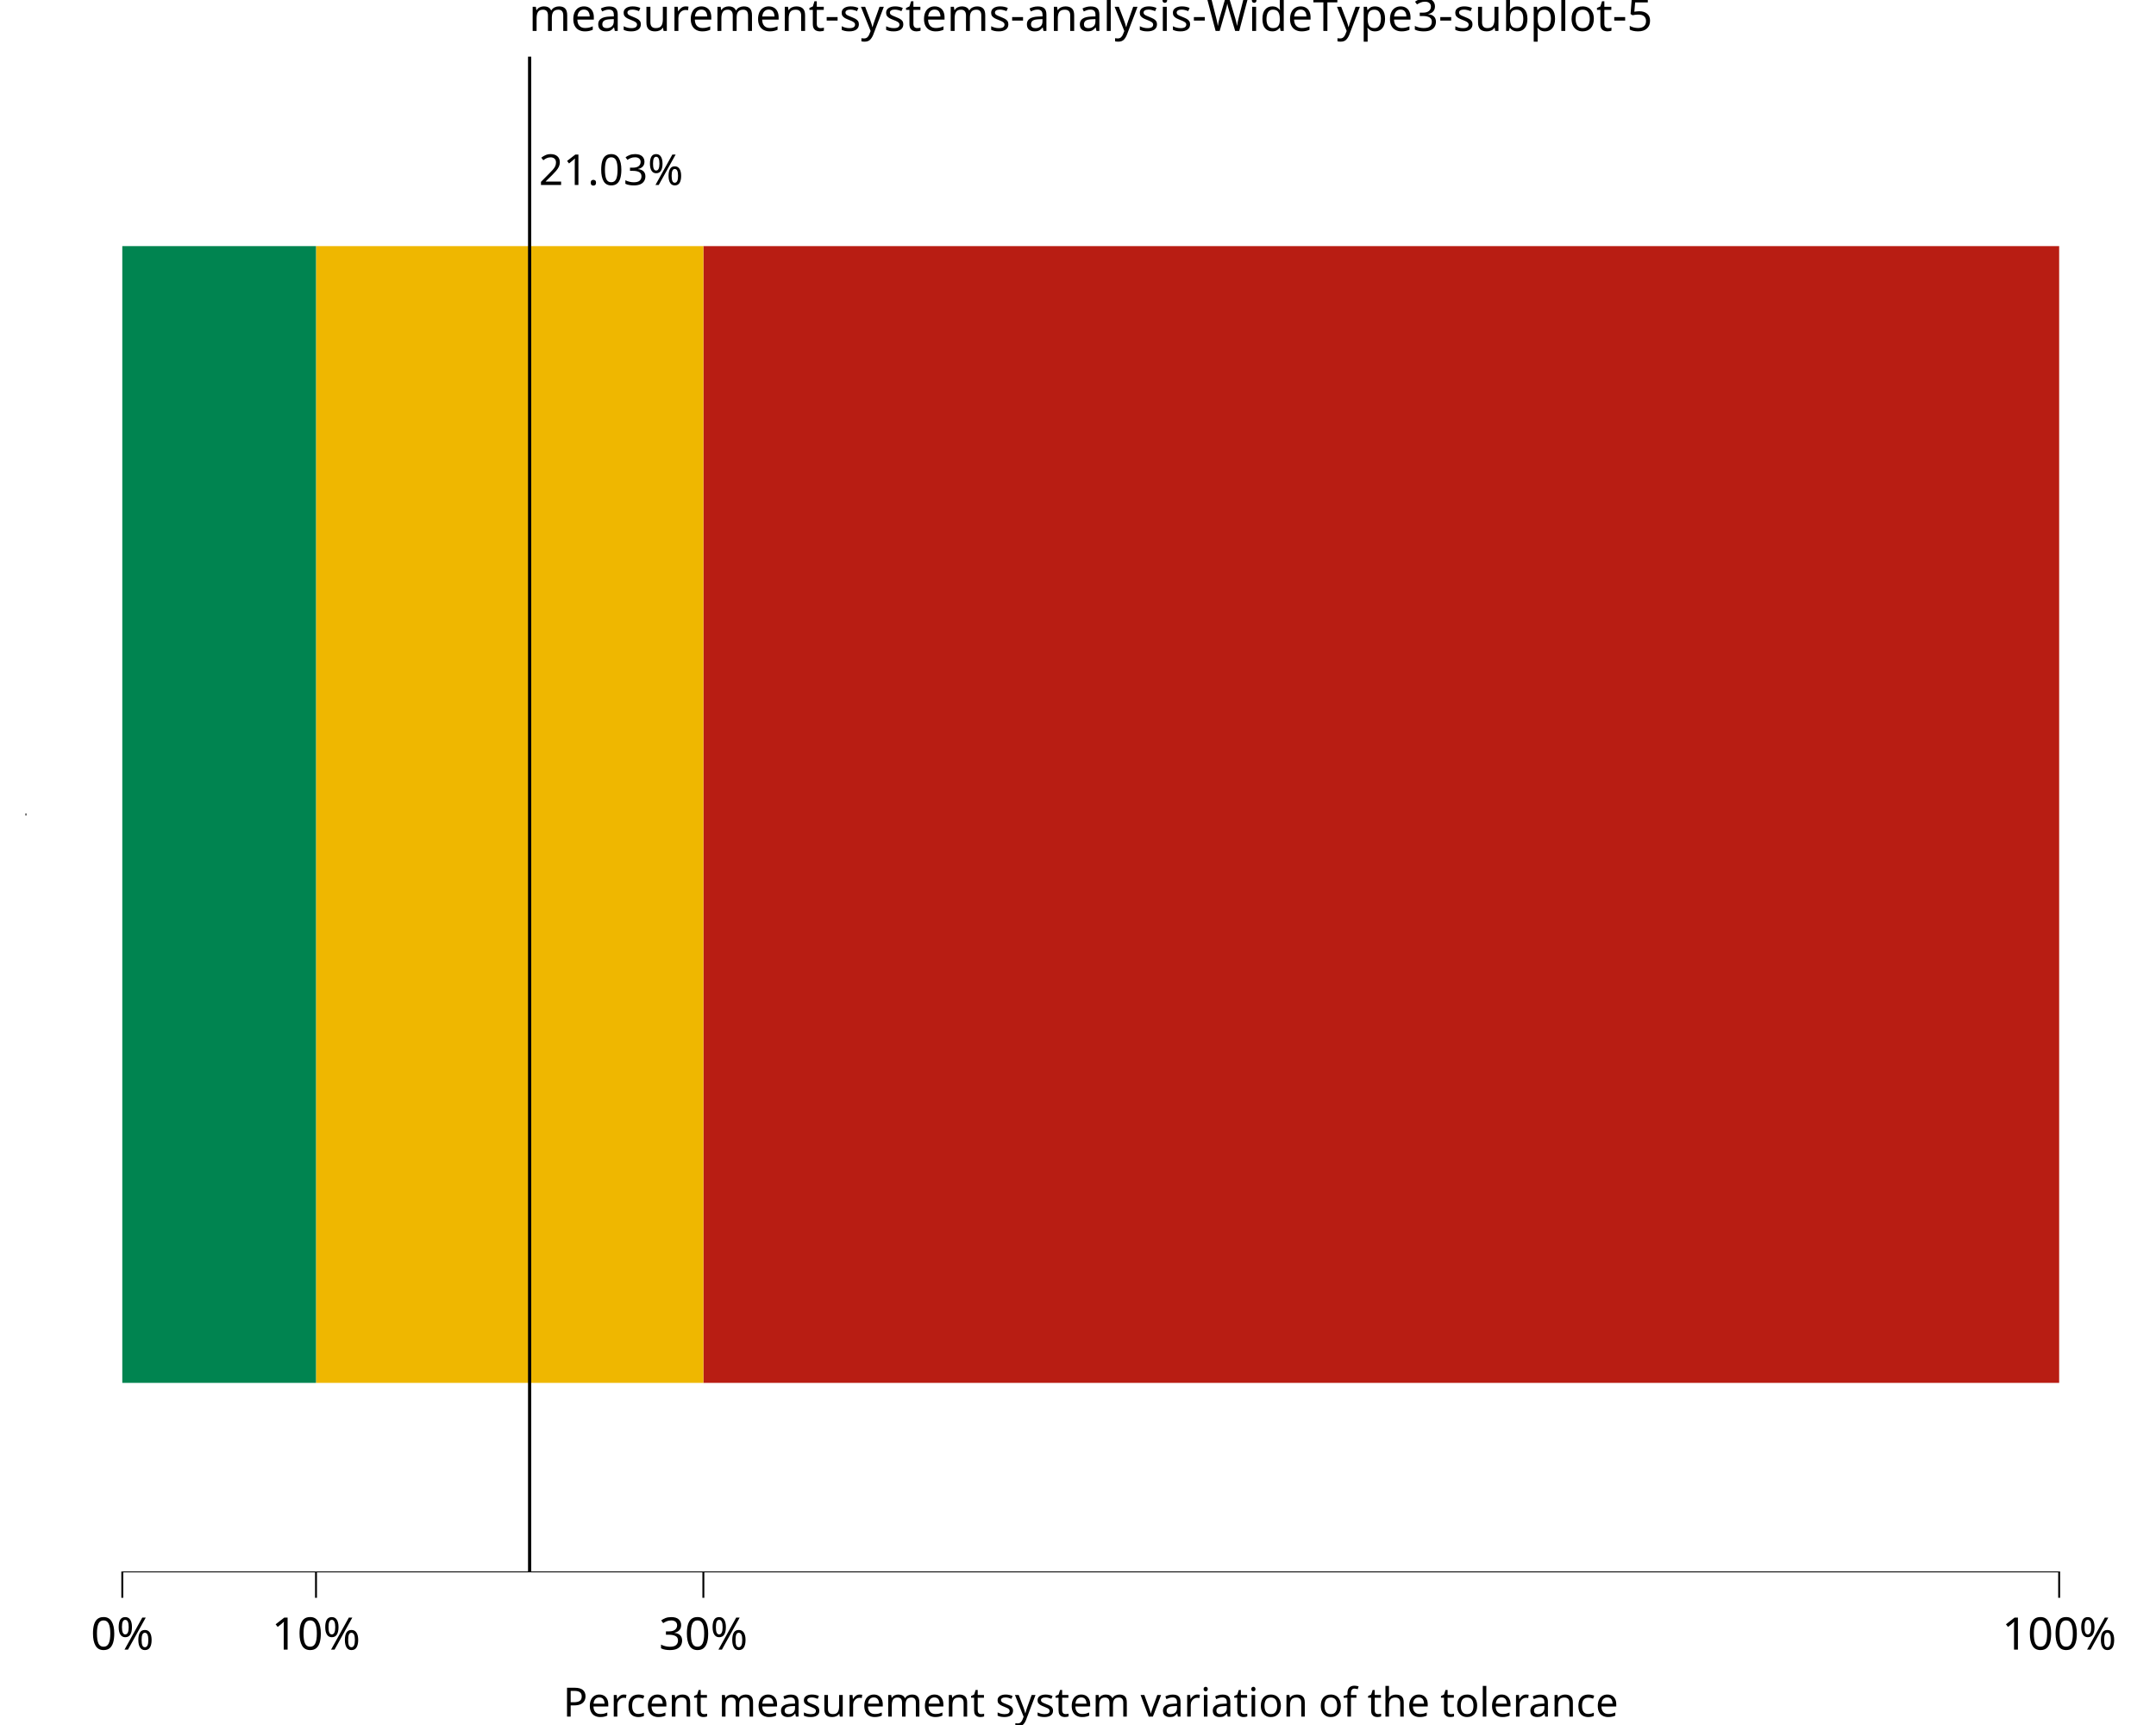
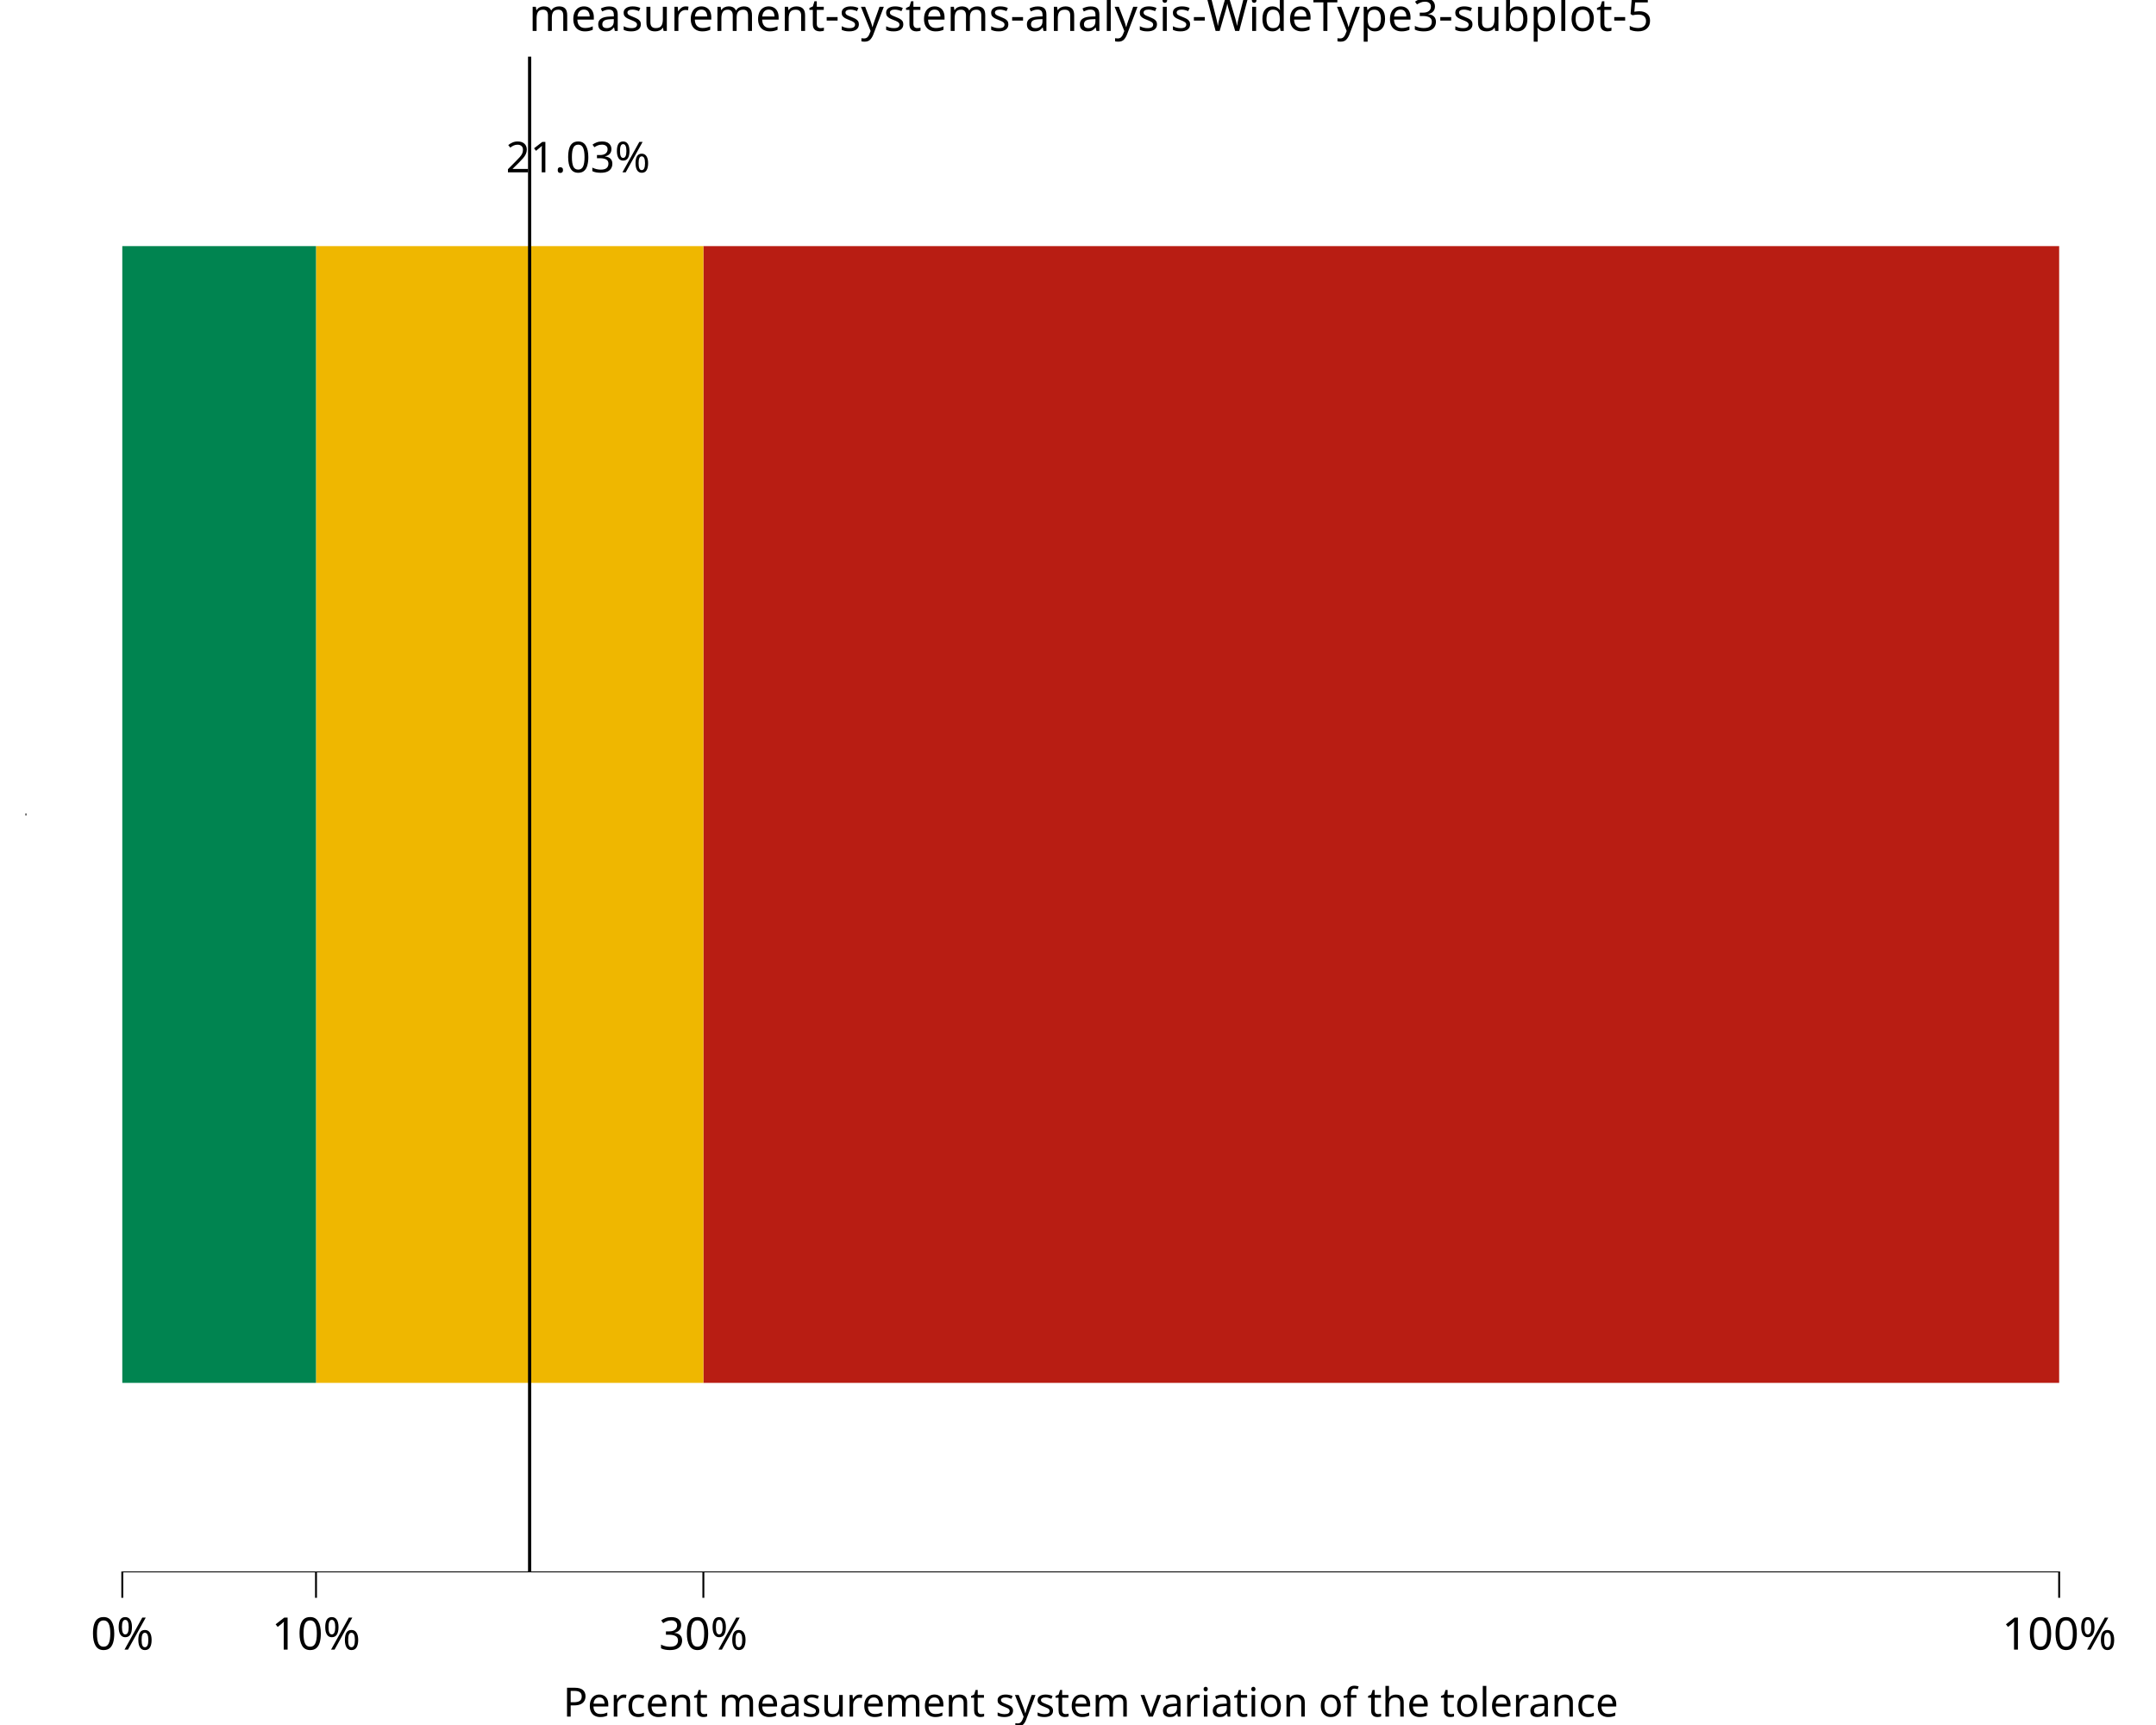
<svg xmlns="http://www.w3.org/2000/svg" class="svglite" data-engine-version="2.0" width="720.00pt" height="576.00pt" viewBox="0 0 720.00 576.00">
  <defs>
    <style type="text/css">
    .svglite line, .svglite polyline, .svglite polygon, .svglite path, .svglite rect, .svglite circle {
      fill: none;
      stroke: #000000;
      stroke-linecap: round;
      stroke-linejoin: round;
      stroke-miterlimit: 10.00;
    }
  </style>
  </defs>
  <rect width="100%" height="100%" style="stroke: none; fill: #FFFFFF;" />
  <defs>
    <clipPath id="cpMC4wMHw3MjAuMDB8MC4wMHw1NzYuMDA=">
      <rect x="0.00" y="0.00" width="720.00" height="576.00" />
    </clipPath>
  </defs>
  <g clip-path="url(#cpMC4wMHw3MjAuMDB8MC4wMHw1NzYuMDA=)">
    <rect x="0.00" y="0.00" width="720.00" height="576.00" style="stroke-width: 10.67; stroke: none;" />
  </g>
  <defs>
    <clipPath id="cpOC41MHw3MjAuMDB8MTguOTJ8NTI1LjAz">
      <rect x="8.50" y="18.92" width="711.50" height="506.11" />
    </clipPath>
  </defs>
  <g clip-path="url(#cpOC41MHw3MjAuMDB8MTguOTJ8NTI1LjAz)">
    <rect x="8.50" y="18.92" width="711.50" height="506.11" style="stroke-width: 10.67; stroke: none;" />
    <rect x="234.89" y="82.18" width="452.77" height="379.58" style="stroke-width: 1.07; stroke: none; stroke-linecap: square; stroke-linejoin: miter; fill: #B81D13;" />
    <rect x="105.53" y="82.18" width="129.36" height="379.58" style="stroke-width: 1.07; stroke: none; stroke-linecap: square; stroke-linejoin: miter; fill: #EFB700;" />
    <rect x="40.84" y="82.18" width="64.68" height="379.58" style="stroke-width: 1.07; stroke: none; stroke-linecap: square; stroke-linejoin: miter; fill: #008450;" />
    <line x1="176.87" y1="525.03" x2="176.87" y2="18.92" style="stroke-width: 1.07; stroke-linecap: butt;" />
    <line x1="40.53" y1="525.03" x2="687.98" y2="525.03" style="stroke-width: 0.64; stroke-linecap: butt;" />
    <line x1="8.50" y1="272.29" x2="8.50" y2="271.65" style="stroke-width: 0.64; stroke-linecap: butt;" />
-     <text x="204.07" y="61.77" text-anchor="middle" style="font-size: 14.23px; font-family: sans;" textLength="48.25px" lengthAdjust="spacingAndGlyphs">21.03%</text>
+     <text x="193.04" y="57.55" text-anchor="middle" style="font-size: 14.23px; font-family: sans;" textLength="48.25px" lengthAdjust="spacingAndGlyphs">21.03%</text>
    <rect x="8.50" y="18.92" width="711.50" height="506.11" style="stroke-width: 0.00; stroke: none;" />
  </g>
  <g clip-path="url(#cpMC4wMHw3MjAuMDB8MC4wMHw1NzYuMDA=)">
    <polyline points="8.50,525.03 8.50,18.92 " style="stroke-width: 0.00; stroke: none; stroke-linecap: butt;" />
    <polyline points="8.50,525.03 720.00,525.03 " style="stroke-width: 0.00; stroke: none; stroke-linecap: butt;" />
    <polyline points="40.84,533.53 40.84,525.03 " style="stroke-width: 0.64; stroke-linecap: butt;" />
    <polyline points="105.53,533.53 105.53,525.03 " style="stroke-width: 0.64; stroke-linecap: butt;" />
    <polyline points="234.89,533.53 234.89,525.03 " style="stroke-width: 0.64; stroke-linecap: butt;" />
    <polyline points="687.66,533.53 687.66,525.03 " style="stroke-width: 0.64; stroke-linecap: butt;" />
    <text x="40.84" y="550.83" text-anchor="middle" style="font-size: 15.00px; font-family: sans;" textLength="21.68px" lengthAdjust="spacingAndGlyphs">0%</text>
    <text x="105.53" y="550.83" text-anchor="middle" style="font-size: 15.00px; font-family: sans;" textLength="30.02px" lengthAdjust="spacingAndGlyphs">10%</text>
    <text x="234.89" y="550.83" text-anchor="middle" style="font-size: 15.00px; font-family: sans;" textLength="30.02px" lengthAdjust="spacingAndGlyphs">30%</text>
    <text x="687.66" y="550.83" text-anchor="middle" style="font-size: 15.00px; font-family: sans;" textLength="38.37px" lengthAdjust="spacingAndGlyphs">100%</text>
    <text x="364.25" y="573.20" text-anchor="middle" style="font-size: 13.50px; font-family: sans;" textLength="330.97px" lengthAdjust="spacingAndGlyphs">Percent measurement system variation of the tolerance</text>
    <text x="364.25" y="10.32" text-anchor="middle" style="font-size: 15.00px; font-family: sans;" textLength="358.53px" lengthAdjust="spacingAndGlyphs">measurement-systems-analysis-WideType3-subplot-5</text>
  </g>
</svg>
